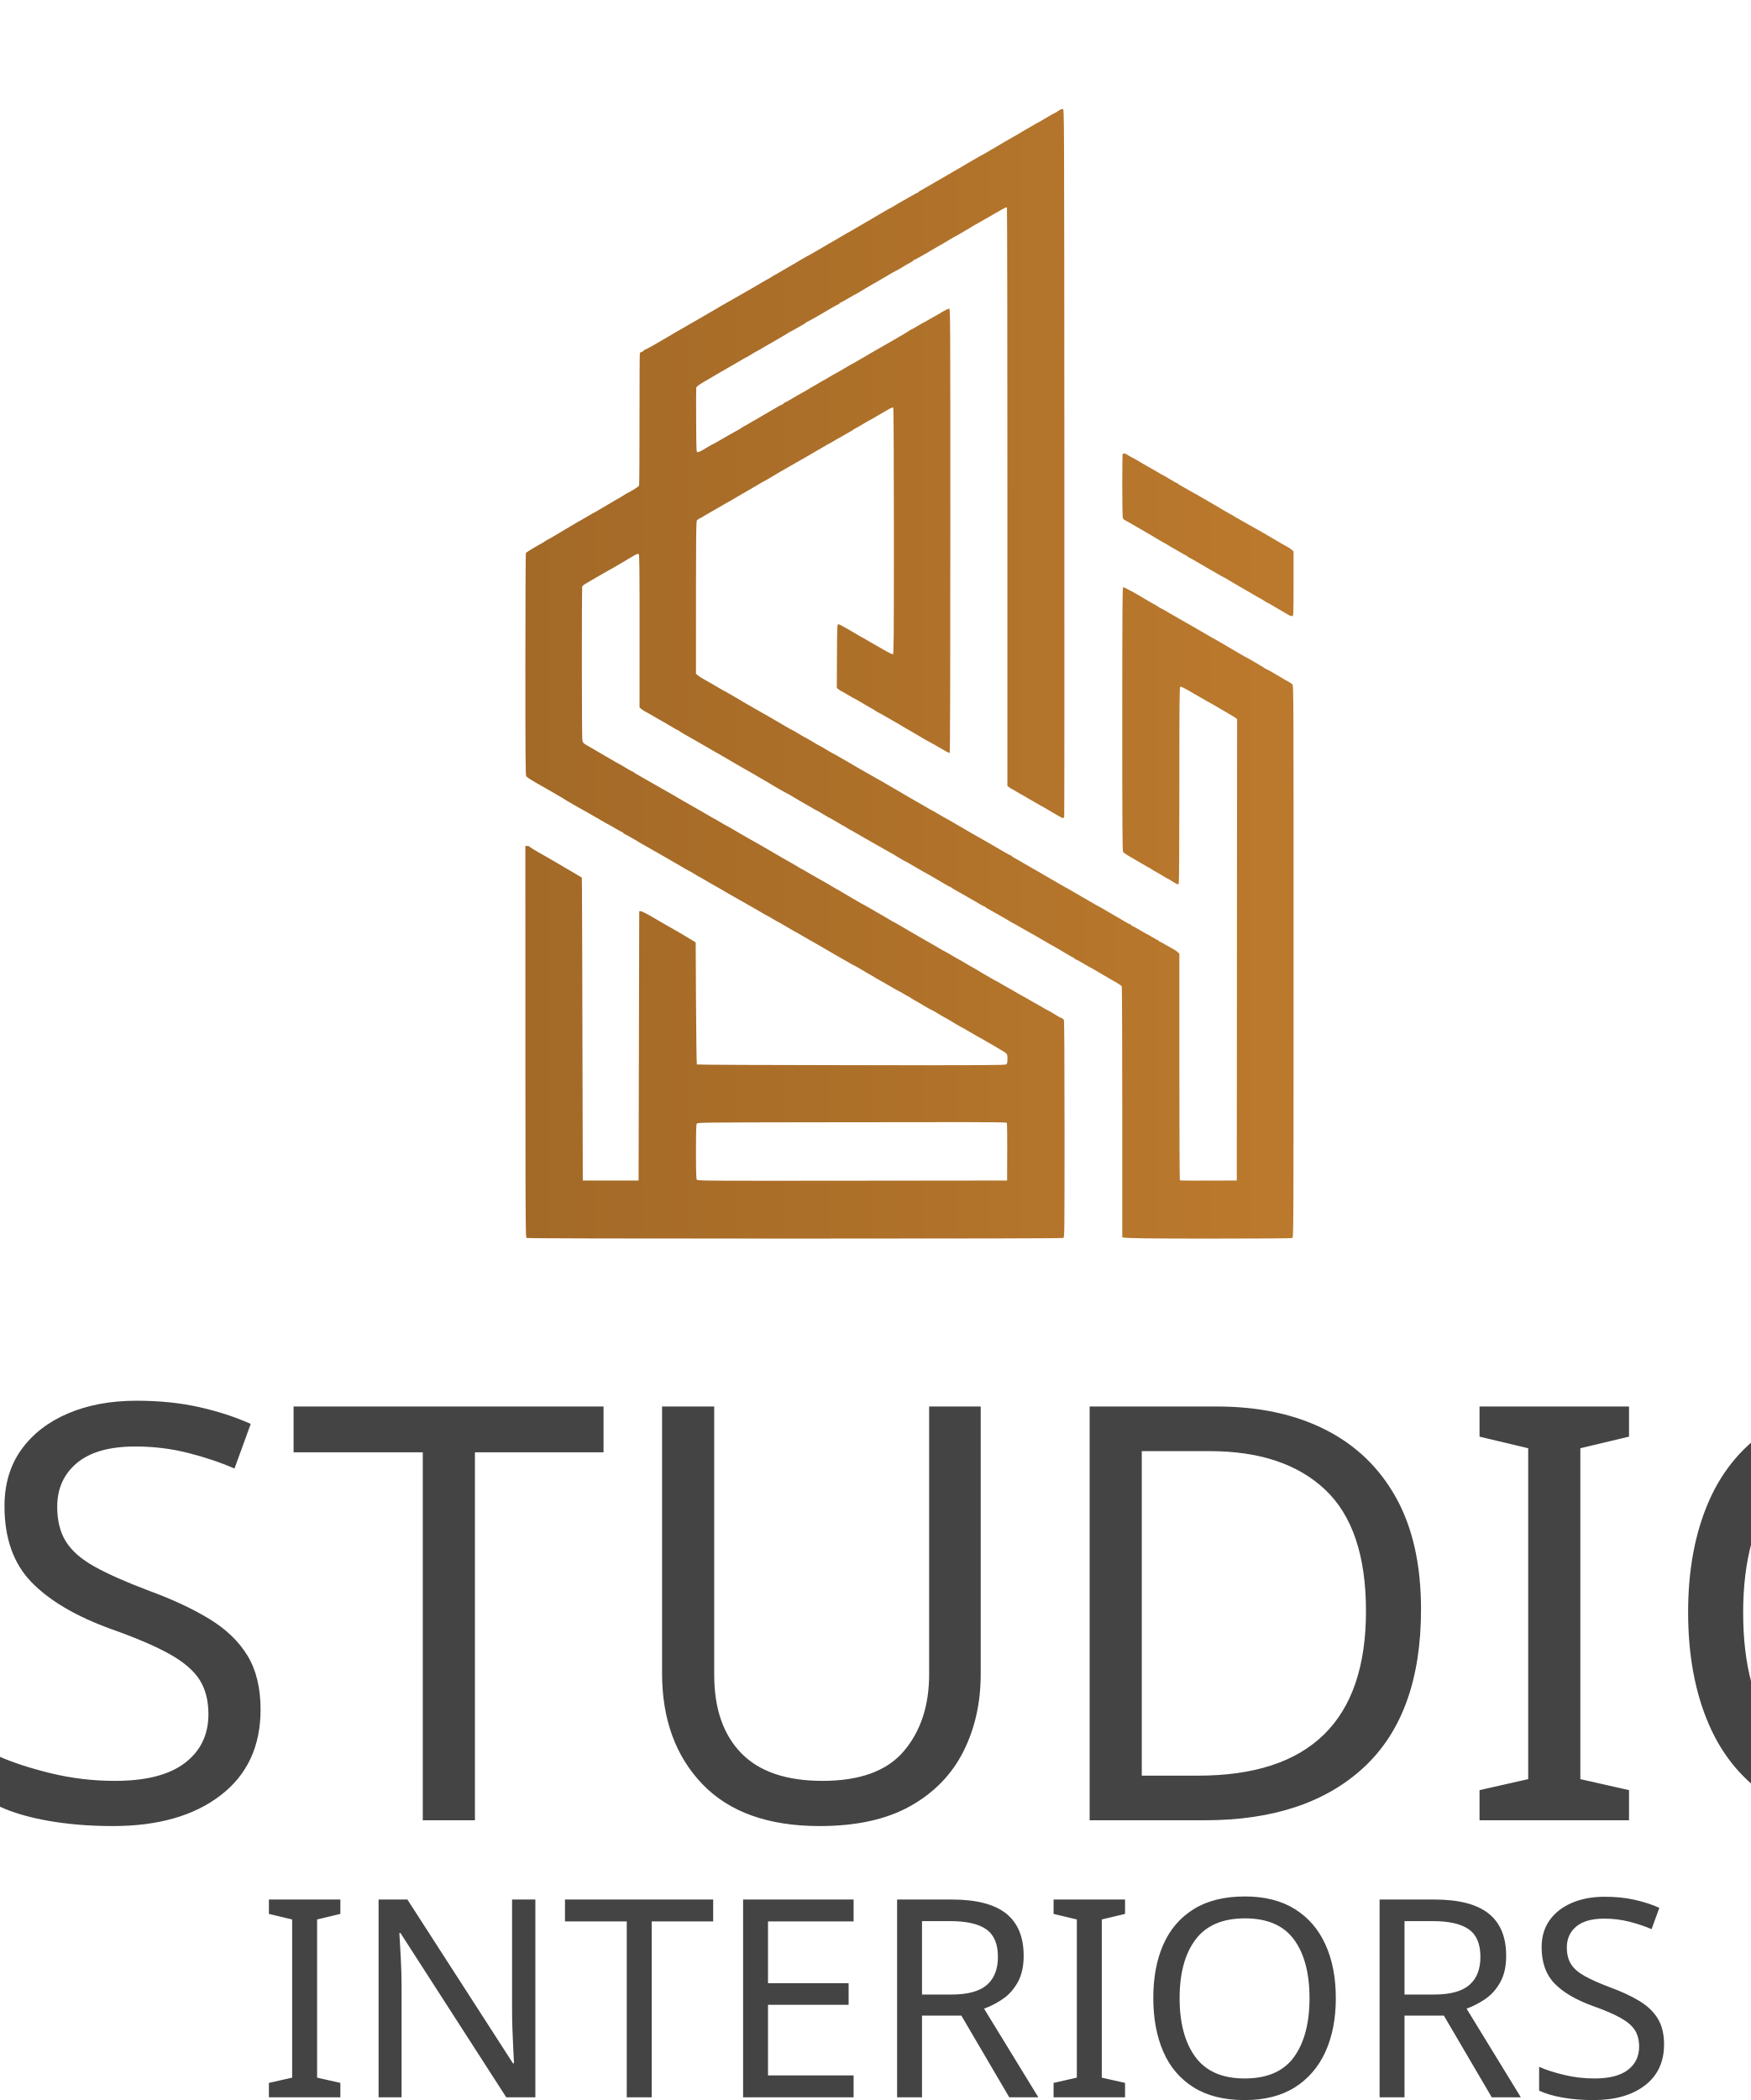
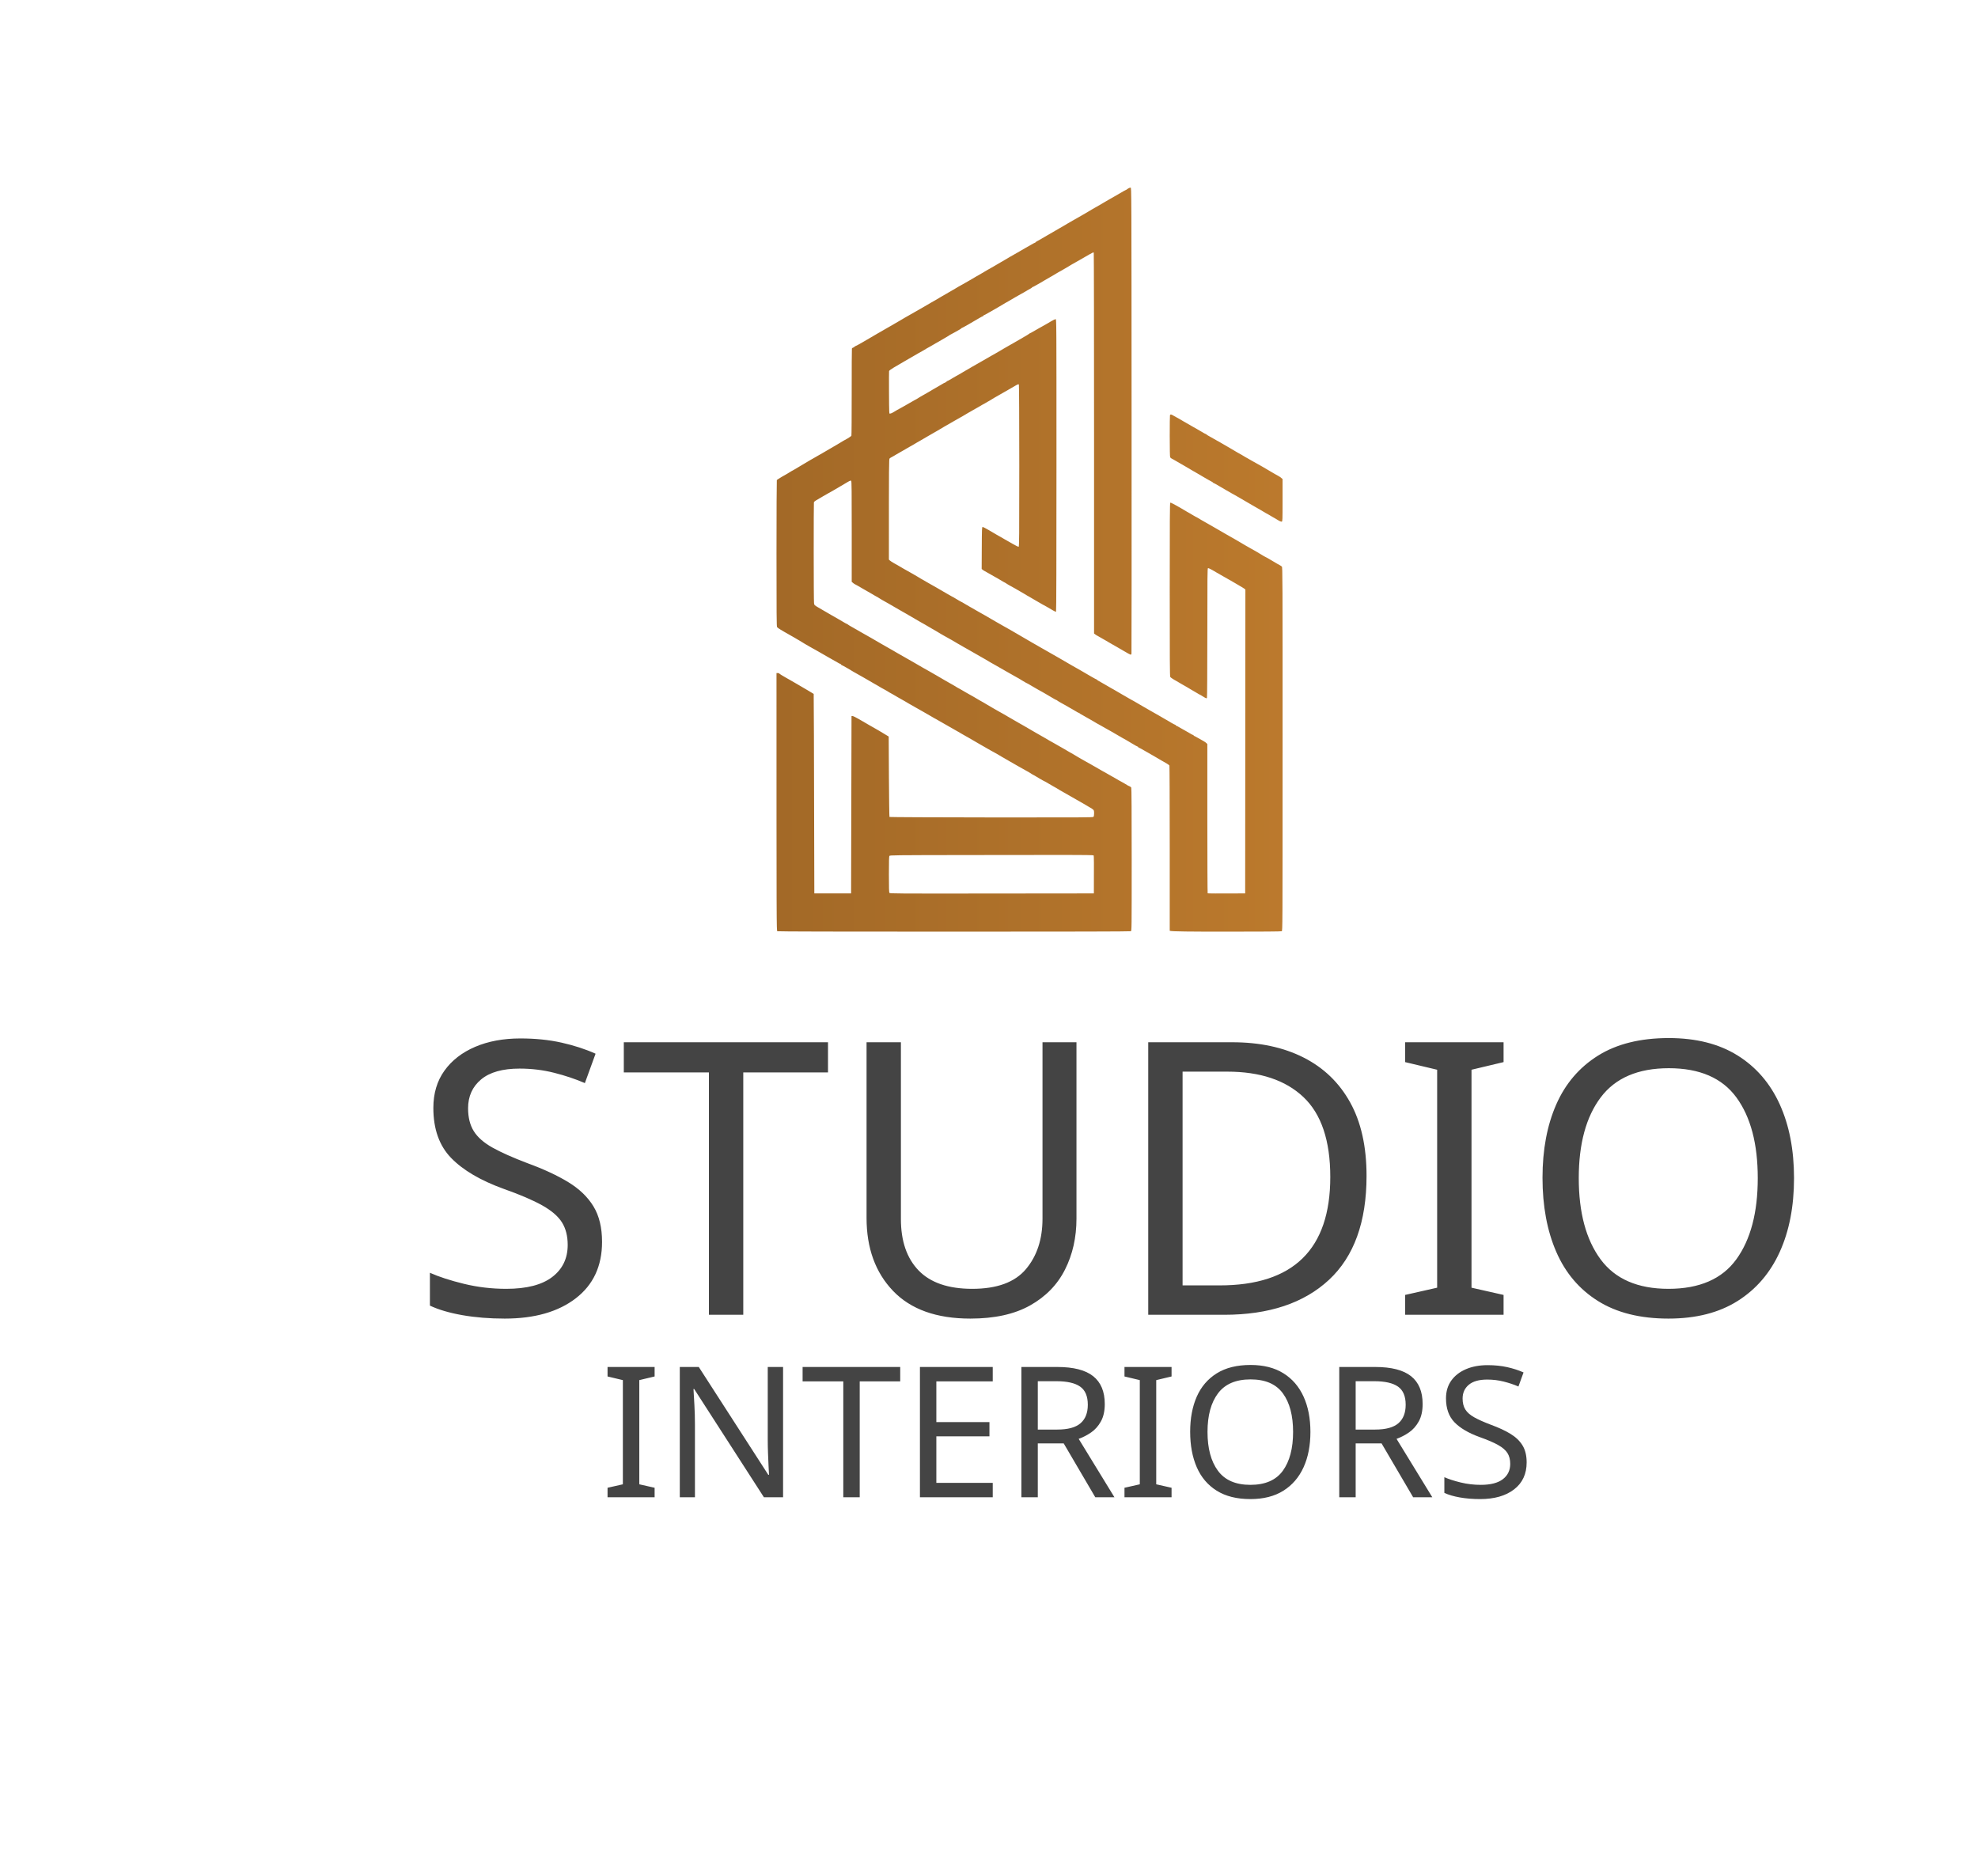
- <svg xmlns="http://www.w3.org/2000/svg" width="100%" height="100%" viewBox="0 0 632 758" version="1.1" xml:space="preserve" style="fill-rule:evenodd;clip-rule:evenodd;stroke-linejoin:round;stroke-miterlimit:2;">
-   <g transform="matrix(1,0,0,1,-6017.224,-3923.698)">
+ <svg xmlns="http://www.w3.org/2000/svg" width="100%" height="100%" viewBox="0 0 1084 1028" version="1.1" xml:space="preserve" style="fill-rule:evenodd;clip-rule:evenodd;stroke-linejoin:round;stroke-miterlimit:2;">
+   <g transform="matrix(1,0,0,1,-5781.357,-3860.216)">
    <g transform="matrix(0.458377,0,0,0.405006,2814.273,2227.618)">
      <g transform="matrix(0.855613,0,0,0.968364,7693.996,4752.236)">
        <g transform="matrix(1,0,0,1,-854.1667,-1037.5)">
          <g transform="matrix(2.488553,0,0,2.488553,355.711,455.1266)">
            <path d="M261.72,40.11C262.2,40.15 262.2,40.35 262.26,170.71C262.3,242.52 262.27,301.51 262.2,301.81C262.14,302.11 261.92,302.35 261.72,302.35C261.52,302.35 259.74,301.38 257.76,300.19C255.78,299 254.11,298.03 254.04,298.03C253.97,298.03 252.87,297.4 251.58,296.63C250.29,295.87 249.08,295.16 248.88,295.07C248.68,294.98 248.2,294.69 247.8,294.43C247.4,294.17 246.86,293.86 246.6,293.74C246.34,293.63 245.39,293.09 244.5,292.54C243.61,292 242.83,291.55 242.76,291.55C242.69,291.55 242.31,291.31 241.19,290.47L241.19,183.67C241.19,124.93 241.11,76.74 241.02,76.57C240.89,76.35 240.21,76.64 238.56,77.6C237.31,78.33 236.28,78.92 236.28,78.91C236.28,78.9 234.82,79.74 233.04,80.78C231.26,81.81 229.64,82.73 229.44,82.82C229.24,82.91 228.92,83.09 228.72,83.22C228.52,83.35 227.06,84.23 225.48,85.17C223.9,86.12 222.38,86.98 222.12,87.1C221.86,87.21 221.48,87.42 221.28,87.55C221.08,87.68 219.3,88.74 217.32,89.9C215.34,91.06 213.56,92.09 213.36,92.18C213.16,92.28 212.68,92.57 212.28,92.83C211.88,93.09 211.4,93.38 211.2,93.47C211,93.56 209.95,94.16 208.86,94.79C207.77,95.43 206.77,95.95 206.64,95.95C206.51,95.95 206.4,96.03 206.4,96.13C206.41,96.23 205.95,96.55 205.38,96.85C204.82,97.15 204.2,97.49 204,97.61C203.8,97.73 202.8,98.33 201.78,98.93C200.76,99.54 199.87,100.03 199.8,100.03C199.73,100.03 198.52,100.72 197.1,101.56C195.68,102.4 194.09,103.34 193.56,103.64C193.03,103.93 192.11,104.45 191.52,104.79C190.93,105.12 189.22,106.13 187.74,107.03C186.25,107.93 184.99,108.67 184.92,108.67C184.85,108.67 183.61,109.37 182.16,110.23C180.71,111.09 179.41,111.79 179.28,111.79C179.15,111.79 179.04,111.9 179.04,112.03C179.04,112.16 178.93,112.27 178.8,112.27C178.67,112.27 177.67,112.8 176.58,113.44C175.49,114.08 172.9,115.59 170.82,116.8C168.74,118 166.93,118.99 166.8,118.99C166.67,118.99 166.56,119.07 166.56,119.17C166.56,119.27 166.05,119.62 165.42,119.95C164.79,120.27 163.5,121 162.54,121.57C161.58,122.13 160.72,122.59 160.62,122.6C160.52,122.6 160.28,122.75 160.08,122.93C159.88,123.1 159.07,123.6 158.28,124.04C157.49,124.47 156.41,125.1 155.88,125.43C155.35,125.77 154.43,126.31 153.84,126.63C153.25,126.96 152.49,127.38 152.16,127.56C151.83,127.75 151.24,128.1 150.84,128.35C150.44,128.59 149.58,129.09 148.92,129.45C148.26,129.81 147.5,130.23 147.24,130.38C146.98,130.52 146.3,130.94 145.74,131.3C145.18,131.66 144.67,131.95 144.6,131.95C144.53,131.95 143.59,132.48 142.5,133.12C141.41,133.77 140.09,134.54 139.56,134.83C139.03,135.12 136.93,136.34 134.88,137.53C132.83,138.72 130.04,140.36 128.68,141.16C127.11,142.09 126.16,142.81 126.09,143.11C126.03,143.37 126.02,148.88 126.05,155.35C126.12,166.96 126.13,167.11 126.6,167.02C126.86,166.98 127.3,166.84 127.56,166.72C127.82,166.61 128.2,166.4 128.4,166.27C128.6,166.14 129.6,165.55 130.62,164.95C131.64,164.36 132.53,163.87 132.6,163.87C132.67,163.87 133.5,163.4 134.46,162.83C135.42,162.26 136.96,161.37 137.88,160.87C138.8,160.36 139.88,159.75 140.28,159.51C140.68,159.27 141.22,158.98 141.48,158.86C141.74,158.74 142.36,158.36 142.86,158.01C143.35,157.67 143.81,157.39 143.88,157.39C143.95,157.39 144.73,156.94 145.62,156.4C146.51,155.85 147.46,155.31 147.72,155.2C147.98,155.08 148.52,154.77 148.92,154.51C149.32,154.25 150.13,153.77 150.72,153.43C151.31,153.1 151.96,152.73 152.16,152.6C152.36,152.48 153.38,151.89 154.44,151.28C155.5,150.68 156.52,150.07 156.72,149.94C156.92,149.81 157.38,149.6 157.74,149.47C158.1,149.34 158.4,149.12 158.4,148.99C158.4,148.86 158.53,148.75 158.7,148.74C158.86,148.74 159.92,148.17 161.04,147.49C162.16,146.81 163.46,146.05 163.92,145.8C164.38,145.56 164.98,145.23 165.24,145.08C165.5,144.92 166.37,144.41 167.16,143.95C167.95,143.49 168.82,142.98 169.08,142.82C169.34,142.66 169.83,142.38 170.16,142.21C170.49,142.04 171.22,141.61 171.78,141.25C172.34,140.89 172.85,140.59 172.92,140.59C172.99,140.59 174.12,139.94 175.44,139.15C176.76,138.36 177.89,137.71 177.96,137.71C178.03,137.71 179.35,136.95 180.9,136.02C182.45,135.09 183.77,134.34 183.84,134.33C183.91,134.33 184.82,133.81 185.88,133.18C186.94,132.54 187.96,131.95 188.16,131.86C188.36,131.78 188.84,131.49 189.24,131.23C189.64,130.97 190.12,130.68 190.32,130.58C190.52,130.49 191.71,129.81 192.96,129.06C194.21,128.32 195.4,127.64 195.6,127.55C195.8,127.46 196.28,127.19 196.68,126.94C197.08,126.7 199.07,125.55 201.12,124.37C203.17,123.2 204.87,122.16 204.9,122.06C204.93,121.95 205.07,121.87 205.2,121.87C205.33,121.87 206.52,121.22 207.84,120.43C209.16,119.64 210.29,118.99 210.36,118.99C210.43,118.99 211.26,118.52 212.22,117.95C213.18,117.38 214.12,116.85 214.32,116.76C214.52,116.67 214.84,116.49 215.04,116.36C215.24,116.23 216.24,115.63 217.26,115.04C218.28,114.44 219.34,113.95 219.6,113.95C220.08,113.95 220.08,114.11 220.08,196.03C220.08,250.51 220,278.15 219.84,278.23C219.71,278.3 218.92,277.96 218.1,277.47C217.28,276.99 215.6,276.02 214.38,275.31C213.16,274.61 212.11,274.03 212.04,274.03C211.97,274.03 210.33,273.08 208.38,271.91C206.43,270.74 204.68,269.72 204.48,269.63C204.28,269.54 203.96,269.37 203.76,269.24C203.56,269.11 202.7,268.59 201.84,268.08C200.98,267.57 198.74,266.27 196.86,265.19C194.98,264.11 193.39,263.23 193.32,263.23C193.25,263.23 192.79,262.95 192.3,262.61C191.81,262.26 191.18,261.89 190.92,261.77C190.66,261.65 190.28,261.45 190.08,261.32C189.88,261.19 188.61,260.43 187.26,259.64C185.91,258.84 184.75,258.19 184.68,258.19C184.61,258.19 183.48,257.54 182.16,256.75C180.84,255.96 179.68,255.31 179.58,255.3C179.48,255.3 179.1,255.05 178.08,254.23L178.14,242.47C178.2,231.49 178.23,230.71 178.62,230.65C178.85,230.62 180.36,231.38 181.98,232.34C183.6,233.31 185.08,234.17 185.28,234.27C185.48,234.36 185.96,234.65 186.36,234.91C186.76,235.17 187.32,235.49 187.62,235.63C187.92,235.76 188.56,236.12 189.06,236.43C189.56,236.74 190.5,237.29 191.16,237.66C191.82,238.02 193.74,239.12 195.42,240.09C197.1,241.07 198.64,241.82 198.84,241.75C199.16,241.64 199.2,236.39 199.2,196.33C199.19,170.85 199.1,150.87 198.98,150.67C198.81,150.37 198.49,150.47 197.01,151.3C196.03,151.85 194.13,152.95 192.78,153.76C191.43,154.57 190.27,155.23 190.2,155.23C190.13,155.23 189,155.88 187.68,156.67C186.36,157.46 185.23,158.11 185.16,158.11C185.09,158.11 184.63,158.39 184.14,158.73C183.64,159.08 183.02,159.46 182.76,159.58C182.5,159.7 181.96,160 181.56,160.26C181.16,160.51 180.46,160.92 180,161.17C179.54,161.42 178.73,161.87 178.2,162.16C177.67,162.46 176.92,162.91 176.52,163.16C176.12,163.42 175.58,163.72 175.32,163.84C175.06,163.95 174.14,164.47 173.28,164.99C172.42,165.52 171.56,166.01 171.36,166.1C171.16,166.19 170.84,166.37 170.64,166.5C170.44,166.62 169.15,167.39 167.76,168.21C166.37,169.02 164.75,169.95 164.16,170.26C163.57,170.58 162.76,171.04 162.36,171.28C161.96,171.51 161.15,171.98 160.56,172.32C159.97,172.65 158.45,173.52 157.2,174.24C155.95,174.97 154.19,176.01 153.3,176.56C152.41,177.1 151.63,177.55 151.56,177.55C151.49,177.55 149.74,178.56 147.66,179.8C145.58,181.03 143.45,182.27 142.92,182.56C142.39,182.84 141.8,183.18 141.6,183.31C141.4,183.43 140.48,183.99 139.56,184.53C138.64,185.08 137.66,185.63 137.4,185.74C137.14,185.86 136.6,186.17 136.2,186.43C135.8,186.69 135.32,186.98 135.12,187.07C134.92,187.16 133.73,187.84 132.48,188.58C131.23,189.33 130.04,190.01 129.84,190.1C129.64,190.2 129.16,190.49 128.76,190.75C128.36,191.01 127.77,191.34 127.44,191.48C127.11,191.63 126.65,191.93 126.41,192.15C126.01,192.53 125.98,194.01 125.99,248.95L126.53,249.46C126.83,249.74 127.89,250.43 128.88,250.99C129.87,251.55 131.17,252.28 131.76,252.62C132.35,252.96 133.62,253.7 134.58,254.27C135.54,254.84 136.37,255.31 136.44,255.31C136.51,255.31 137.61,255.94 138.9,256.7C140.19,257.47 141.4,258.17 141.6,258.26C141.8,258.36 142.28,258.65 142.68,258.91C143.08,259.17 143.62,259.5 143.88,259.64C144.14,259.78 144.58,260.02 144.84,260.18C145.1,260.34 146.08,260.91 147,261.43C147.92,261.96 148.96,262.55 149.31,262.75C149.65,262.95 151.17,263.8 152.67,264.65C154.17,265.49 156.72,266.98 158.34,267.95C159.96,268.92 161.36,269.71 161.46,269.72C161.56,269.72 162.69,270.37 163.98,271.16C165.27,271.95 166.4,272.59 166.5,272.6C166.6,272.6 167.73,273.25 169.02,274.04C170.31,274.83 171.41,275.47 171.48,275.47C171.55,275.47 172.68,276.12 174,276.91C175.32,277.7 176.45,278.35 176.52,278.35C176.59,278.35 178.18,279.25 180.06,280.35C181.94,281.46 184.67,283.04 186.12,283.87C187.57,284.7 189.46,285.78 190.32,286.27C191.18,286.76 192.42,287.46 193.08,287.82C193.74,288.19 195.52,289.21 197.04,290.1C198.56,291 201.2,292.54 202.92,293.53C204.64,294.53 206.42,295.57 206.88,295.84C207.34,296.12 207.88,296.42 208.08,296.51C208.28,296.6 209.49,297.31 210.78,298.07C212.07,298.84 213.17,299.47 213.24,299.47C213.31,299.47 214.44,300.12 215.76,300.91C217.08,301.7 218.21,302.35 218.28,302.35C218.35,302.35 219.83,303.2 221.58,304.23C223.33,305.26 225.51,306.53 226.43,307.05C227.35,307.57 228.59,308.29 229.19,308.65C229.79,309.01 230.44,309.38 230.64,309.47C230.84,309.56 232.3,310.39 233.88,311.31C235.46,312.23 238.03,313.73 239.58,314.63C241.13,315.53 242.51,316.27 242.64,316.27C242.77,316.27 242.88,316.35 242.87,316.45C242.87,316.55 243.28,316.83 243.77,317.08C244.27,317.32 245.76,318.17 247.08,318.97C248.4,319.76 250.01,320.69 250.65,321.04C251.3,321.39 252,321.78 252.21,321.91C252.43,322.04 253.63,322.74 254.88,323.47C256.13,324.2 257.38,324.92 257.64,325.08C257.9,325.24 258.28,325.45 258.48,325.55C258.68,325.64 259.54,326.14 260.4,326.67C261.26,327.19 262.18,327.71 262.44,327.83C262.7,327.95 263.14,328.18 263.4,328.34C263.66,328.5 264.91,329.22 266.16,329.95C267.41,330.68 268.66,331.4 268.92,331.56C269.18,331.72 269.56,331.93 269.76,332.03C269.96,332.13 271.17,332.83 272.46,333.6C273.75,334.36 274.85,334.99 274.92,334.99C274.99,334.99 276.36,335.78 277.98,336.74C279.6,337.7 281.08,338.57 281.28,338.66C281.48,338.75 281.8,338.93 282,339.05C282.2,339.18 283.28,339.82 284.4,340.49C285.52,341.15 286.57,341.7 286.74,341.7C286.9,341.71 287.04,341.82 287.04,341.95C287.04,342.08 287.15,342.19 287.28,342.19C287.41,342.19 288.71,342.89 290.16,343.75C291.61,344.61 292.85,345.31 292.92,345.31C292.99,345.31 293.82,345.79 294.78,346.38C295.74,346.97 296.65,347.46 296.82,347.46C296.99,347.47 297.12,347.58 297.12,347.71C297.12,347.84 297.23,347.95 297.36,347.95C297.49,347.95 298.44,348.45 299.46,349.06C300.48,349.66 301.86,350.44 302.52,350.78C303.18,351.11 303.96,351.64 304.8,352.51L304.8,394.33C304.8,417.33 304.88,436.23 304.98,436.33C305.08,436.43 309.86,436.48 326.04,436.39L326.16,265.75L325.62,265.32C325.32,265.08 324.86,264.78 324.6,264.66C324.34,264.53 323.8,264.21 323.4,263.95C323,263.69 322.52,263.4 322.32,263.31C322.12,263.21 320.64,262.35 319.02,261.38C317.4,260.42 316.03,259.63 315.96,259.63C315.89,259.63 314.79,259 313.5,258.24C312.21,257.47 311,256.77 310.8,256.68C310.6,256.59 310.28,256.41 310.08,256.28C309.88,256.15 308.77,255.5 307.62,254.84C306.46,254.17 305.36,253.68 305.16,253.75C304.84,253.86 304.8,258.11 304.8,290.05C304.79,310.98 304.7,326.38 304.58,326.59C304.39,326.91 304.27,326.9 303.56,326.55C303.12,326.33 302.35,325.87 301.86,325.53C301.37,325.19 300.88,324.91 300.78,324.9C300.68,324.9 299.55,324.25 298.26,323.46C296.97,322.67 295.87,322.03 295.8,322.03C295.73,322.03 295.19,321.71 294.6,321.31C294.01,320.91 293.47,320.59 293.4,320.59C293.33,320.59 291.96,319.8 290.34,318.84C288.72,317.88 287.24,317.01 287.04,316.91C286.84,316.81 286.46,316.6 286.2,316.44C285.94,316.28 285.4,315.94 285,315.68C284.6,315.43 284.14,315.05 283.98,314.85C283.73,314.55 283.67,304.73 283.68,265.81C283.68,227.12 283.74,217.12 283.98,217.02C284.14,216.94 284.85,217.21 285.54,217.62C286.23,218.02 286.85,218.35 286.92,218.35C286.99,218.35 288.42,219.16 290.1,220.15C291.78,221.14 293.32,222.06 293.52,222.18C293.72,222.3 294.42,222.69 295.08,223.05C295.74,223.4 296.55,223.88 296.88,224.12C297.21,224.36 297.75,224.67 298.08,224.81C298.41,224.95 298.84,225.17 299.04,225.3C299.24,225.43 300.21,226.01 301.2,226.59C302.19,227.17 303.49,227.91 304.08,228.24C304.67,228.57 307.37,230.11 310.08,231.67C312.79,233.23 315.32,234.7 315.72,234.94C316.12,235.19 316.6,235.46 316.8,235.55C317,235.64 318.46,236.47 320.04,237.39C321.62,238.31 324.35,239.91 326.1,240.95C327.85,241.98 329.33,242.83 329.4,242.83C329.47,242.83 330.84,243.6 332.46,244.55C334.08,245.49 335.78,246.52 336.24,246.83C336.7,247.13 337.16,247.38 337.26,247.39C337.36,247.39 338.82,248.2 340.5,249.2C342.18,250.2 343.72,251.11 343.92,251.23C344.12,251.35 344.71,251.68 345.24,251.96C345.77,252.24 346.39,252.65 346.63,252.87C347.04,253.25 347.06,257.72 347.05,355.33C347.04,457.15 347.04,457.39 346.56,457.63C346.25,457.79 335.4,457.87 315.48,457.87C295.64,457.87 284.67,457.79 283.68,457.39L283.68,411.19C283.68,385.78 283.6,364.82 283.5,364.6C283.4,364.39 282.73,363.88 282,363.46C281.27,363.05 280.46,362.58 280.2,362.42C279.94,362.26 279.56,362.05 279.36,361.95C279.16,361.85 277.41,360.82 275.46,359.66C273.51,358.5 271.87,357.55 271.8,357.55C271.73,357.55 270.63,356.92 269.34,356.15C268.05,355.38 266.76,354.68 266.46,354.59C266.16,354.5 265.92,354.32 265.92,354.19C265.92,354.06 265.78,353.95 265.62,353.94C265.45,353.94 264,353.13 262.38,352.14C260.76,351.16 259.41,350.35 259.38,350.36C259.35,350.36 258.13,349.68 256.68,348.85C255.23,348.02 253.77,347.17 253.44,346.96C253.11,346.76 251.92,346.07 250.8,345.43C249.68,344.79 248.17,343.94 247.44,343.55C246.71,343.16 245.72,342.59 245.22,342.28C244.72,341.96 244.08,341.6 243.78,341.47C243.48,341.34 243.08,341.12 242.88,340.99C242.68,340.86 241.44,340.12 240.12,339.35C238.8,338.59 237.56,337.88 237.36,337.79C237.16,337.7 236.46,337.3 235.8,336.9C235.14,336.5 234.33,336.04 234,335.88C233.67,335.73 233.26,335.46 233.1,335.29C232.94,335.13 232.69,334.99 232.56,334.99C232.43,334.99 231.86,334.7 231.3,334.34C230.74,333.98 229.79,333.42 229.2,333.1C228.61,332.78 227.8,332.32 227.4,332.08C227,331.84 226.19,331.37 225.6,331.03C225.01,330.69 223.69,329.96 222.67,329.4C221.66,328.85 220.69,328.25 220.51,328.09C220.34,327.92 220.09,327.78 219.96,327.78C219.83,327.78 218.69,327.15 217.44,326.39C216.19,325.63 215,324.93 214.8,324.83C214.6,324.74 214.12,324.46 213.72,324.2C213.32,323.95 212.62,323.54 212.16,323.3C211.7,323.05 210.56,322.43 209.64,321.91C208.72,321.4 207.01,320.41 205.86,319.71C204.7,319 203.68,318.43 203.58,318.42C203.48,318.42 202.54,317.89 201.48,317.25C200.42,316.6 199.18,315.85 198.72,315.58C198.26,315.3 197.72,315 197.52,314.92C197.32,314.83 196.3,314.25 195.24,313.63C194.18,313.02 192.19,311.88 190.8,311.11C189.41,310.34 187.12,309.03 185.7,308.19C184.28,307.35 183.07,306.67 183,306.67C182.93,306.67 182.39,306.35 181.8,305.95C181.21,305.55 180.67,305.23 180.6,305.23C180.53,305.23 179.4,304.58 178.08,303.79C176.76,303 175.63,302.35 175.56,302.35C175.49,302.35 174.36,301.7 173.04,300.91C171.72,300.12 170.59,299.47 170.52,299.47C170.45,299.47 169.35,298.84 168.06,298.08C166.77,297.31 165.56,296.61 165.36,296.52C165.16,296.43 164.84,296.25 164.64,296.12C164.44,295.99 163.17,295.23 161.82,294.44C160.47,293.64 159.31,292.99 159.24,292.99C159.17,292.99 158.34,292.53 157.38,291.96C156.42,291.39 155.48,290.85 155.28,290.76C155.08,290.66 154.6,290.37 154.2,290.11C153.8,289.85 153.32,289.56 153.12,289.46C152.92,289.37 151.46,288.52 149.88,287.58C148.3,286.64 146.51,285.59 145.92,285.26C145.33,284.93 144.41,284.41 143.88,284.12C143.35,283.82 141.95,283.01 140.76,282.31C139.57,281.62 137.3,280.29 135.72,279.37C134.14,278.44 132.25,277.37 131.52,276.97C130.79,276.58 129.5,275.83 128.64,275.3C127.78,274.77 126.54,274.05 125.88,273.7C125.22,273.35 124.3,272.83 123.84,272.55C123.38,272.27 122.57,271.81 122.04,271.53C121.51,271.25 120.76,270.79 120.36,270.51C119.96,270.22 119.37,269.87 119.04,269.73C118.71,269.58 118.12,269.25 117.72,268.99C117.32,268.73 116.84,268.44 116.64,268.34C116.44,268.25 115.25,267.57 114,266.82C112.75,266.08 111.56,265.4 111.36,265.31C111.16,265.22 110.68,264.94 110.28,264.68C109.88,264.43 109.02,263.93 108.36,263.57C107.7,263.21 106.94,262.8 106.68,262.66C106.42,262.51 105.95,262.17 105.11,261.43L105.12,233.23C105.13,210.78 105.07,204.97 104.82,204.73C104.58,204.5 104.2,204.61 102.96,205.32C102.1,205.8 99.91,207.1 98.1,208.19C96.28,209.29 94.75,210.19 94.68,210.19C94.61,210.19 93.4,210.87 91.98,211.71C90.56,212.54 89.24,213.3 89.04,213.39C88.84,213.49 88.09,213.93 87.36,214.38C86.63,214.83 85.58,215.44 85.02,215.75C84.42,216.08 83.96,216.53 83.88,216.85C83.82,217.15 83.76,229.73 83.77,244.81C83.77,259.89 83.85,272.75 83.95,273.38C84.12,274.53 84.13,274.54 86.28,275.81C87.47,276.52 88.98,277.4 89.64,277.76C90.3,278.13 92.27,279.28 94.02,280.31C95.77,281.34 97.25,282.19 97.32,282.19C97.39,282.19 98.49,282.83 99.78,283.62C101.07,284.41 102.23,285.06 102.36,285.07C102.49,285.08 102.76,285.23 102.96,285.4C103.16,285.58 103.81,286 104.4,286.32C104.99,286.65 107.53,288.1 110.04,289.55C112.55,290.99 114.76,292.25 114.96,292.34C115.16,292.44 115.64,292.71 116.04,292.95C116.44,293.2 118.97,294.67 121.68,296.23C124.39,297.79 127.19,299.39 127.92,299.79C128.65,300.19 129.91,300.93 130.74,301.43C131.56,301.94 132.29,302.35 132.36,302.35C132.43,302.35 133.56,303 134.88,303.79C136.2,304.58 137.33,305.23 137.4,305.23C137.47,305.23 138.63,305.89 139.98,306.7C141.33,307.5 143.68,308.87 145.2,309.73C146.72,310.6 148.39,311.54 148.92,311.82C149.45,312.1 151.18,313.1 152.76,314.03C154.34,314.96 156.72,316.35 158.04,317.11C159.36,317.87 161.03,318.82 161.76,319.22C162.49,319.61 163.24,320.06 163.44,320.2C163.64,320.35 164.02,320.59 164.28,320.74C164.54,320.88 165.3,321.29 165.96,321.65C166.62,322.01 167.48,322.51 167.88,322.76C168.28,323.02 168.76,323.3 168.96,323.4C169.16,323.49 170.08,324.01 171,324.55C171.92,325.1 172.84,325.61 173.04,325.7C173.24,325.79 173.56,325.97 173.76,326.11C173.96,326.24 175.2,326.97 176.52,327.74C177.84,328.51 179.08,329.21 179.28,329.3C179.48,329.4 179.96,329.69 180.36,329.95C180.76,330.21 181.24,330.5 181.44,330.59C181.64,330.69 183.12,331.55 184.74,332.52C186.36,333.48 187.73,334.27 187.8,334.27C187.87,334.27 188.7,334.73 189.66,335.3C190.62,335.87 191.56,336.41 191.76,336.5C191.96,336.6 192.44,336.89 192.84,337.15C193.24,337.41 193.78,337.72 194.04,337.84C194.3,337.95 195.52,338.66 196.74,339.4C197.96,340.14 199.01,340.75 199.08,340.75C199.15,340.75 200.36,341.44 201.78,342.28C203.2,343.12 206.2,344.87 208.44,346.16C210.68,347.45 212.9,348.72 213.36,348.97C213.82,349.23 215.09,349.97 216.18,350.62C217.27,351.26 218.21,351.79 218.28,351.79C218.35,351.79 219.48,352.44 220.8,353.23C222.12,354.02 223.25,354.67 223.32,354.67C223.39,354.67 223.9,354.96 224.46,355.32C225.02,355.68 225.97,356.24 226.56,356.56C227.15,356.88 227.96,357.34 228.36,357.59C228.76,357.83 229.3,358.13 229.56,358.27C229.82,358.41 230.36,358.73 230.76,358.99C231.16,359.25 231.64,359.54 231.84,359.64C232.04,359.73 233.25,360.43 234.54,361.2C235.83,361.96 236.93,362.59 237,362.59C237.07,362.59 237.9,363.05 238.86,363.62C239.82,364.19 240.76,364.73 240.96,364.83C241.16,364.93 241.54,365.14 241.8,365.3C242.07,365.46 243.04,366.02 243.96,366.55C244.88,367.07 245.86,367.63 246.12,367.79C246.38,367.95 246.92,368.24 247.32,368.44C247.72,368.64 248.58,369.14 249.24,369.54C249.9,369.94 250.6,370.34 250.8,370.43C251,370.52 251.97,371.07 252.96,371.64C253.95,372.21 254.92,372.78 255.12,372.91C255.32,373.04 255.7,373.24 255.96,373.36C256.22,373.47 257.2,374.02 258.12,374.57C259.04,375.11 259.96,375.67 260.16,375.8C260.36,375.93 260.82,376.14 261.18,376.27C261.54,376.4 261.95,376.73 262.08,376.99C262.24,377.3 262.32,391.27 262.32,417.43C262.32,457.15 262.32,457.39 261.84,457.63C261.52,457.79 227.96,457.87 162.6,457.87C97.24,457.87 63.68,457.79 63.36,457.63C62.88,457.39 62.88,457.15 62.88,312.67L63.6,312.67C64,312.67 64.35,312.76 64.38,312.86C64.41,312.97 65.09,313.44 65.88,313.92C66.67,314.39 67.72,315.01 68.22,315.29C68.72,315.56 69.52,316.02 70.02,316.3C70.52,316.58 72.32,317.62 74.04,318.62C75.76,319.62 78.62,321.29 80.4,322.35C82.18,323.4 83.69,324.31 83.76,324.37C83.83,324.42 83.93,349.65 84.12,436.39L104.76,436.39L105,336.79L105.6,336.8C105.93,336.8 107.58,337.61 109.28,338.6C110.97,339.58 113.56,341.09 115.04,341.95C116.51,342.81 118.13,343.73 118.63,343.99C119.13,344.25 120.97,345.33 125.88,348.31L126,370.79C126.07,383.15 126.21,393.36 126.32,393.47C126.43,393.58 152.14,393.7 183.45,393.73C233.51,393.78 240.42,393.74 240.79,393.43C241.1,393.16 241.2,392.68 241.21,391.45C241.21,390.09 241.13,389.75 240.7,389.35C240.41,389.09 239.95,388.74 239.67,388.58C239.39,388.42 238.94,388.18 238.68,388.04C238.42,387.9 237.88,387.57 237.48,387.31C237.08,387.05 236.6,386.76 236.4,386.67C236.2,386.58 234.99,385.87 233.7,385.11C232.41,384.34 231.31,383.71 231.24,383.71C231.17,383.71 229.66,382.85 227.88,381.79C226.1,380.73 224.59,379.87 224.52,379.87C224.45,379.87 223.4,379.27 222.18,378.54C220.96,377.82 219.8,377.12 219.6,376.99C219.4,376.86 218.86,376.56 218.4,376.32C217.94,376.09 216.64,375.33 215.52,374.65C214.4,373.97 213.4,373.4 213.3,373.4C213.2,373.39 212.01,372.74 210.66,371.94C209.31,371.15 208.04,370.39 207.84,370.26C207.64,370.13 207.26,369.93 207,369.81C206.74,369.69 206.11,369.32 205.62,368.97C205.13,368.63 204.67,368.35 204.6,368.35C204.53,368.35 203.67,367.86 202.68,367.27C201.69,366.68 200.83,366.19 200.76,366.19C200.69,366.19 199.86,365.72 198.9,365.15C197.94,364.58 197,364.04 196.8,363.95C196.6,363.86 196.12,363.58 195.72,363.32C195.32,363.07 194.51,362.61 193.92,362.3C193.33,362 192.46,361.5 192,361.19C191.54,360.88 190.94,360.53 190.68,360.41C190.42,360.29 190.04,360.08 189.84,359.95C189.64,359.82 188.37,359.06 187.02,358.27C185.67,357.48 184.51,356.83 184.44,356.83C184.37,356.83 183.81,356.52 183.18,356.15C182.55,355.78 181.5,355.17 180.84,354.81C180.18,354.44 178.24,353.33 176.52,352.33C174.8,351.34 172.43,349.96 171.24,349.26C170.05,348.57 168.49,347.68 167.76,347.29C167.03,346.9 165.71,346.13 164.82,345.58C163.93,345.04 163.15,344.59 163.08,344.59C163.01,344.59 161.5,343.73 159.72,342.67C157.94,341.61 156.43,340.75 156.36,340.75C156.29,340.75 155.51,340.3 154.62,339.76C153.73,339.21 152.78,338.67 152.52,338.55C152.26,338.43 151.82,338.2 151.56,338.04C151.29,337.88 150.21,337.25 149.16,336.64C148.1,336.04 146.11,334.89 144.72,334.09C143.33,333.29 141.55,332.29 140.76,331.85C139.97,331.42 138.94,330.84 138.48,330.55C138.02,330.27 137.48,329.96 137.28,329.87C137.08,329.78 136.6,329.49 136.2,329.23C135.8,328.97 135.32,328.68 135.12,328.59C134.92,328.5 134,327.98 133.08,327.43C132.16,326.89 131.24,326.37 131.04,326.28C130.84,326.18 130.36,325.9 129.96,325.64C129.56,325.39 128.7,324.89 128.04,324.53C127.38,324.17 126.62,323.75 126.36,323.6C126.1,323.46 125.42,323.04 124.86,322.68C124.3,322.32 123.79,322.03 123.72,322.03C123.65,322.03 122.76,321.54 121.74,320.95C120.72,320.35 119.72,319.76 119.52,319.63C119.32,319.5 118.57,319.07 117.84,318.68C117.11,318.28 115.44,317.31 114.12,316.52C112.8,315.73 111.5,314.98 111.24,314.86C110.98,314.75 110.06,314.23 109.2,313.71C108.34,313.2 107.37,312.65 107.04,312.49C106.71,312.32 106.28,312.08 106.08,311.95C105.88,311.82 104.42,310.95 102.84,310.02C101.26,309.1 99.77,308.29 99.54,308.22C99.31,308.16 99.12,308 99.12,307.87C99.12,307.74 99.01,307.63 98.88,307.63C98.75,307.63 97.45,306.93 96,306.07C94.55,305.21 93.31,304.51 93.24,304.51C93.17,304.51 92.07,303.88 90.78,303.11C89.49,302.35 88.28,301.64 88.08,301.55C87.88,301.46 87.18,301.06 86.52,300.66C85.86,300.26 85,299.77 84.6,299.57C84.2,299.38 83.5,298.99 83.04,298.71C82.58,298.44 81.71,297.95 81.12,297.62C80.53,297.3 79.72,296.83 79.32,296.58C78.92,296.32 78.44,296.04 78.24,295.94C78.04,295.85 77.5,295.51 77.04,295.2C76.58,294.88 75.98,294.52 75.72,294.4C75.46,294.28 74.92,293.97 74.52,293.71C74.12,293.45 73.64,293.16 73.44,293.06C73.24,292.97 72.05,292.29 70.8,291.55C69.55,290.81 68.36,290.13 68.16,290.04C67.96,289.95 67.64,289.77 67.44,289.64C67.24,289.52 66.28,288.95 65.3,288.38C64.33,287.81 63.38,287.13 63.2,286.87C62.93,286.47 62.88,279.56 62.88,245.47C62.88,222.96 62.97,204.43 63.06,204.29C63.16,204.15 64.45,203.32 65.94,202.43C67.42,201.55 68.69,200.83 68.76,200.83C68.83,200.83 69.28,200.55 69.78,200.21C70.27,199.86 70.9,199.48 71.16,199.36C71.42,199.24 72.02,198.92 72.48,198.64C72.94,198.36 75.1,197.08 77.28,195.79C79.46,194.5 81.62,193.22 82.08,192.94C82.54,192.66 83.08,192.36 83.28,192.27C83.48,192.18 84.69,191.47 85.98,190.71C87.27,189.94 88.37,189.31 88.44,189.31C88.51,189.31 90.45,188.18 92.76,186.79C95.07,185.4 97.01,184.27 97.08,184.27C97.15,184.27 97.96,183.78 98.88,183.19C99.8,182.6 100.61,182.11 100.68,182.11C100.75,182.11 101.69,181.59 102.78,180.95C103.87,180.31 104.84,179.6 104.94,179.39C105.04,179.17 105.11,168.16 105.1,154.93C105.09,141.7 105.15,130.68 105.22,130.45C105.3,130.22 105.63,129.98 105.96,129.91C106.29,129.84 106.56,129.68 106.56,129.55C106.56,129.42 106.86,129.2 107.22,129.08C107.58,128.95 108.53,128.46 109.32,128C110.11,127.53 110.92,127.07 111.12,126.98C111.32,126.89 113.32,125.72 115.56,124.39C117.8,123.06 119.8,121.89 120,121.79C120.2,121.69 120.58,121.48 120.84,121.32C121.11,121.16 122.08,120.6 123,120.07C123.92,119.55 124.9,118.98 125.16,118.82C125.42,118.66 125.8,118.45 126,118.35C126.2,118.26 127.66,117.41 129.24,116.47C130.82,115.53 132.28,114.69 132.48,114.59C132.68,114.5 133.16,114.21 133.56,113.95C133.96,113.7 134.71,113.25 135.24,112.96C135.77,112.67 137.98,111.41 140.16,110.16C142.34,108.9 144.61,107.61 145.2,107.28C145.79,106.95 147.71,105.83 149.46,104.79C151.21,103.76 152.69,102.91 152.76,102.91C152.83,102.91 153.37,102.59 153.96,102.19C154.55,101.79 155.09,101.47 155.16,101.47C155.23,101.47 156.6,100.68 158.22,99.71C159.84,98.75 161.32,97.88 161.52,97.79C161.72,97.71 162.04,97.53 162.24,97.39C162.44,97.26 163.71,96.5 165.06,95.71C166.41,94.92 167.57,94.27 167.64,94.27C167.71,94.27 168.81,93.64 170.1,92.87C171.39,92.11 172.6,91.4 172.8,91.31C173,91.22 173.48,90.93 173.88,90.67C174.28,90.41 174.76,90.12 174.96,90.03C175.16,89.93 176.67,89.07 178.32,88.1C179.97,87.14 181.48,86.24 181.68,86.11C181.88,85.98 182.26,85.77 182.52,85.66C182.78,85.54 184.24,84.7 185.76,83.79C187.28,82.87 188.68,82.05 188.88,81.96C189.08,81.87 189.4,81.69 189.6,81.56C189.8,81.43 191.72,80.29 193.86,79.04C196,77.78 197.81,76.75 197.88,76.75C197.95,76.75 199,76.14 200.22,75.4C201.44,74.66 202.6,73.98 202.8,73.9C203,73.82 204.22,73.13 205.5,72.37C206.79,71.61 207.95,70.99 208.08,70.99C208.21,70.99 208.32,70.91 208.32,70.81C208.32,70.71 208.83,70.36 209.46,70.04C210.09,69.71 210.98,69.22 211.44,68.93C211.9,68.65 213.36,67.8 214.68,67.03C216,66.27 217.57,65.37 218.16,65.03C218.75,64.7 220.27,63.82 221.52,63.07C222.77,62.32 223.96,61.64 224.16,61.55C224.36,61.46 224.84,61.17 225.24,60.91C225.64,60.65 226.12,60.36 226.32,60.26C226.52,60.17 227.73,59.47 229.02,58.7C230.31,57.94 231.41,57.31 231.48,57.31C231.55,57.31 232.92,56.52 234.54,55.56C236.16,54.59 237.64,53.73 237.84,53.63C238.04,53.54 238.52,53.25 238.92,52.99C239.32,52.73 239.8,52.44 240,52.34C240.2,52.25 241.39,51.57 242.64,50.83C243.89,50.09 245.08,49.41 245.28,49.32C245.48,49.22 245.96,48.93 246.36,48.67C246.76,48.41 247.24,48.12 247.44,48.03C247.64,47.94 248.85,47.23 250.14,46.47C251.43,45.7 252.53,45.07 252.6,45.07C252.67,45.07 254.07,44.26 255.72,43.27C257.37,42.28 258.82,41.47 258.94,41.47C259.07,41.47 259.31,41.33 259.49,41.17C259.67,41.01 260.14,40.69 260.53,40.47C260.92,40.25 261.46,40.08 261.72,40.11ZM284.36,167.48C284.58,167.48 285.27,167.8 285.9,168.2C286.53,168.59 287.09,168.91 287.16,168.91C287.23,168.91 288.12,169.4 289.14,169.99C290.16,170.59 291.16,171.18 291.36,171.31C291.56,171.44 292.15,171.77 292.68,172.06C293.21,172.34 294.8,173.26 296.22,174.1C297.64,174.94 298.85,175.63 298.92,175.63C298.99,175.63 300.09,176.27 301.38,177.06C302.67,177.85 303.85,178.5 304.02,178.5C304.19,178.51 304.32,178.59 304.32,178.69C304.32,178.79 304.83,179.14 305.46,179.46C306.09,179.79 307.3,180.48 308.16,180.99C309.02,181.51 309.94,182.03 310.2,182.14C310.46,182.26 311,182.55 311.4,182.8C311.8,183.04 313.31,183.92 314.76,184.75C316.21,185.58 317.83,186.52 318.36,186.84C318.89,187.15 319.48,187.51 319.68,187.63C319.88,187.75 320.88,188.34 321.9,188.94C322.92,189.54 323.81,190.03 323.88,190.03C323.95,190.03 324.49,190.35 325.08,190.75C325.67,191.15 326.21,191.47 326.28,191.47C326.35,191.47 326.81,191.72 327.3,192.03C327.8,192.34 328.96,193.01 329.88,193.51C330.8,194.02 331.99,194.69 332.52,194.99C333.05,195.29 333.7,195.65 333.96,195.79C334.22,195.93 334.93,196.33 335.54,196.69C336.14,197.05 337.85,198.05 339.33,198.91C340.81,199.77 342.32,200.65 342.67,200.87C343.03,201.09 343.9,201.58 344.61,201.95C345.32,202.32 346.16,202.87 347.04,203.71L347.04,215.59C347.04,226.69 347.01,227.48 346.62,227.62C346.38,227.71 345.78,227.55 345.24,227.25C344.71,226.96 343.96,226.52 343.56,226.26C343.16,226.01 342.62,225.69 342.36,225.55C342.1,225.42 341.72,225.21 341.52,225.08C341.32,224.96 340.32,224.36 339.3,223.76C338.28,223.16 337.39,222.67 337.32,222.67C337.25,222.67 336.71,222.35 336.12,221.95C335.53,221.55 334.99,221.23 334.92,221.23C334.85,221.23 333.31,220.35 331.5,219.27C329.69,218.2 327.61,216.99 326.88,216.59C326.15,216.19 324.62,215.29 323.46,214.59C322.31,213.88 321.31,213.31 321.24,213.31C321.17,213.31 319.9,212.6 318.42,211.73C316.94,210.87 315.56,210.07 315.36,209.97C315.16,209.87 313.51,208.9 311.7,207.83C309.88,206.75 308.29,205.87 308.16,205.87C308.03,205.87 307.92,205.79 307.92,205.69C307.92,205.59 307.63,205.38 307.26,205.21C306.9,205.05 306.11,204.62 305.51,204.25C304.91,203.89 303.67,203.17 302.75,202.66C301.83,202.15 300.78,201.53 300.42,201.28C300.06,201.03 299.71,200.83 299.64,200.83C299.57,200.83 297.66,199.72 295.38,198.36C293.1,197 291.08,195.81 290.88,195.71C290.68,195.61 290.3,195.4 290.04,195.24C289.78,195.08 288.8,194.51 287.88,193.99C286.96,193.46 285.99,192.9 285.72,192.74C285.46,192.58 285,192.34 284.7,192.2C284.4,192.06 284.05,191.73 283.92,191.47C283.77,191.17 283.68,186.71 283.68,179.59C283.68,173.32 283.74,168.03 283.82,167.83C283.9,167.63 284.14,167.47 284.36,167.48ZM168.48,414.85C128.89,414.91 126.58,414.93 126.3,415.33C126.06,415.65 125.99,418.05 125.99,425.71C125.99,433.37 126.06,435.77 126.3,436.09C126.58,436.49 129.48,436.51 183.84,436.45L241.08,436.39C241.18,418.76 241.11,415.19 240.95,415.03C240.78,414.88 235.31,414.79 225.53,414.79C217.19,414.79 191.51,414.82 168.48,414.85Z" style="fill:url(#_Linear1);" />
          </g>
        </g>
      </g>
    </g>
    <g transform="matrix(0.458377,0,0,0.405006,2814.273,2227.618)">
      <g transform="matrix(0.855613,0,0,0.968364,1285.46,49.54496)">
        <text x="6636.514px" y="5948.713px" style="font-family:'Basic-Regular', 'Basic';font-size:533.333px;fill:rgb(68,68,68);">STUDIO</text>
        <text x="6901.718px" y="6203.689px" style="font-family:'Basic-Regular', 'Basic';font-size:254.976px;fill:rgb(68,68,68);">INTERIORS</text>
      </g>
    </g>
+     <g transform="matrix(0.458377,0,0,0.405006,2814.273,2227.618)">
+       <g transform="matrix(2.18161,0,0,2.469098,-6139.644,-5500.207)">
+         <rect x="5781.357" y="3860.216" width="1083.392" height="1027.288" style="fill:none;" />
+       </g>
+     </g>
  </g>
  <defs>
    <linearGradient id="_Linear1" x1="0" y1="0" x2="1" y2="0" gradientUnits="userSpaceOnUse" gradientTransform="matrix(1437.679,11.24824,-11.24824,1437.679,-312.1381,263.268)">
      <stop offset="0" style="stop-color:rgb(130,83,31);stop-opacity:1" />
      <stop offset="1" style="stop-color:rgb(255,167,61);stop-opacity:1" />
    </linearGradient>
  </defs>
</svg>
